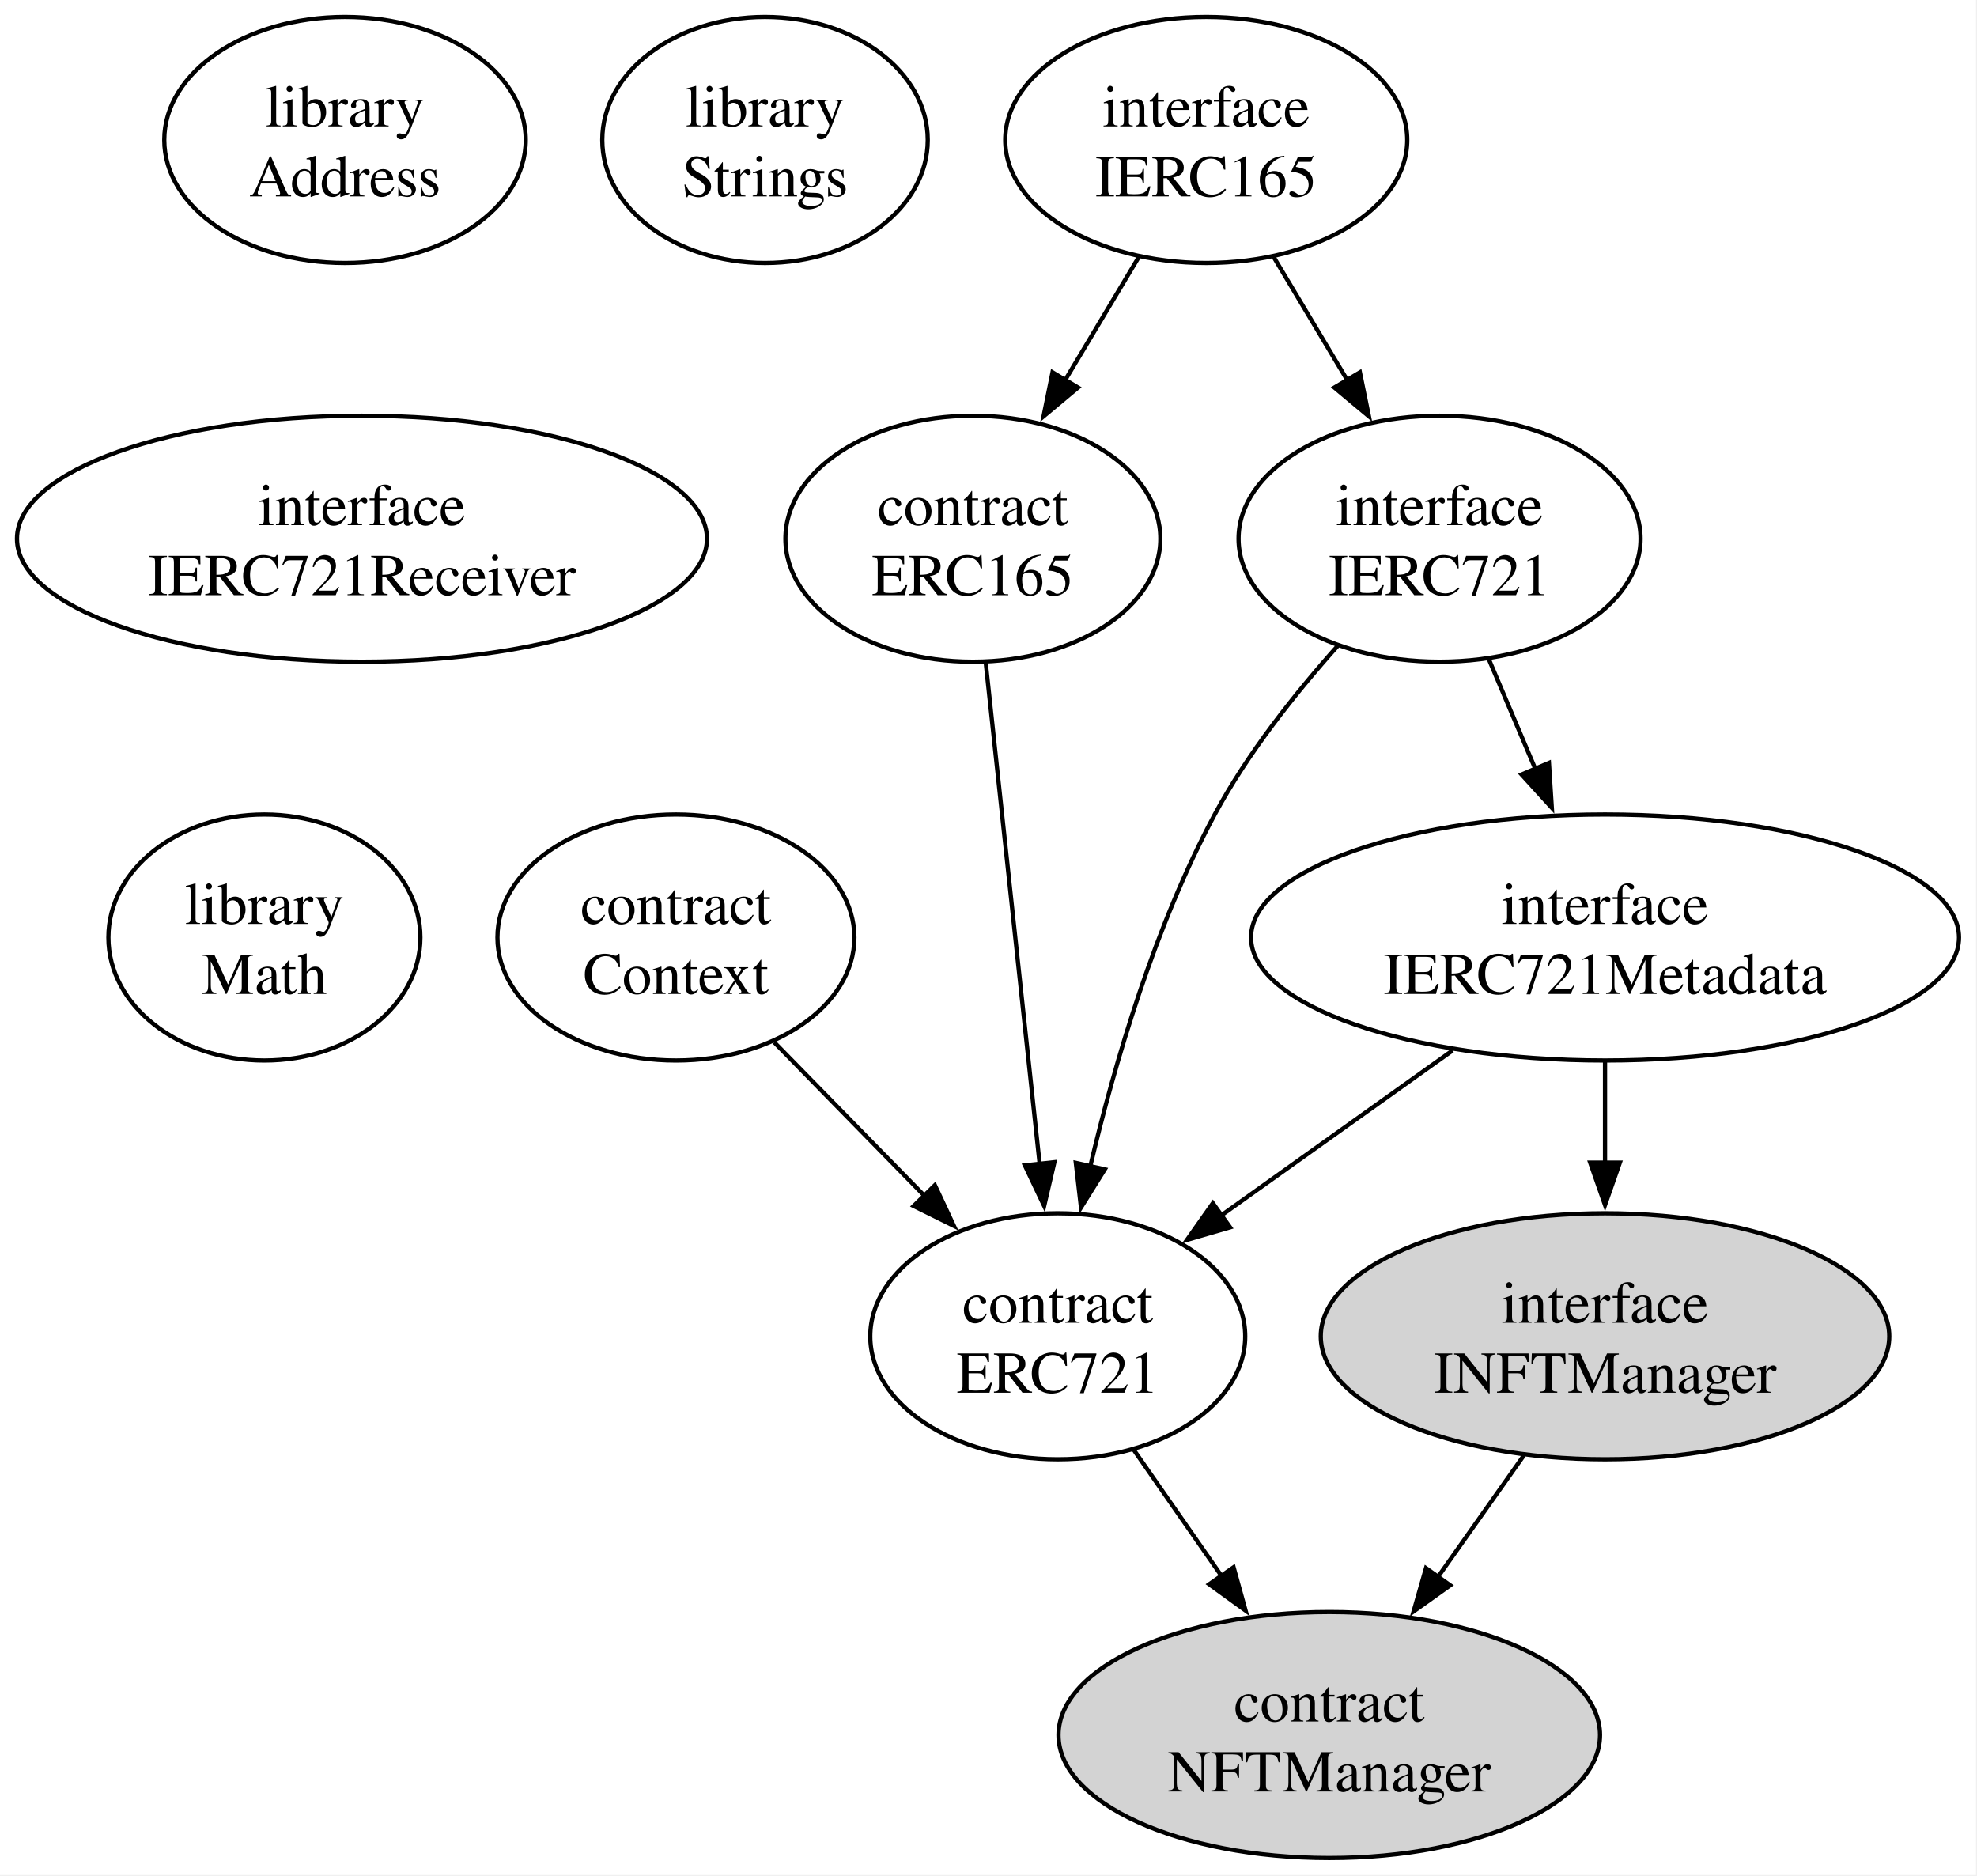
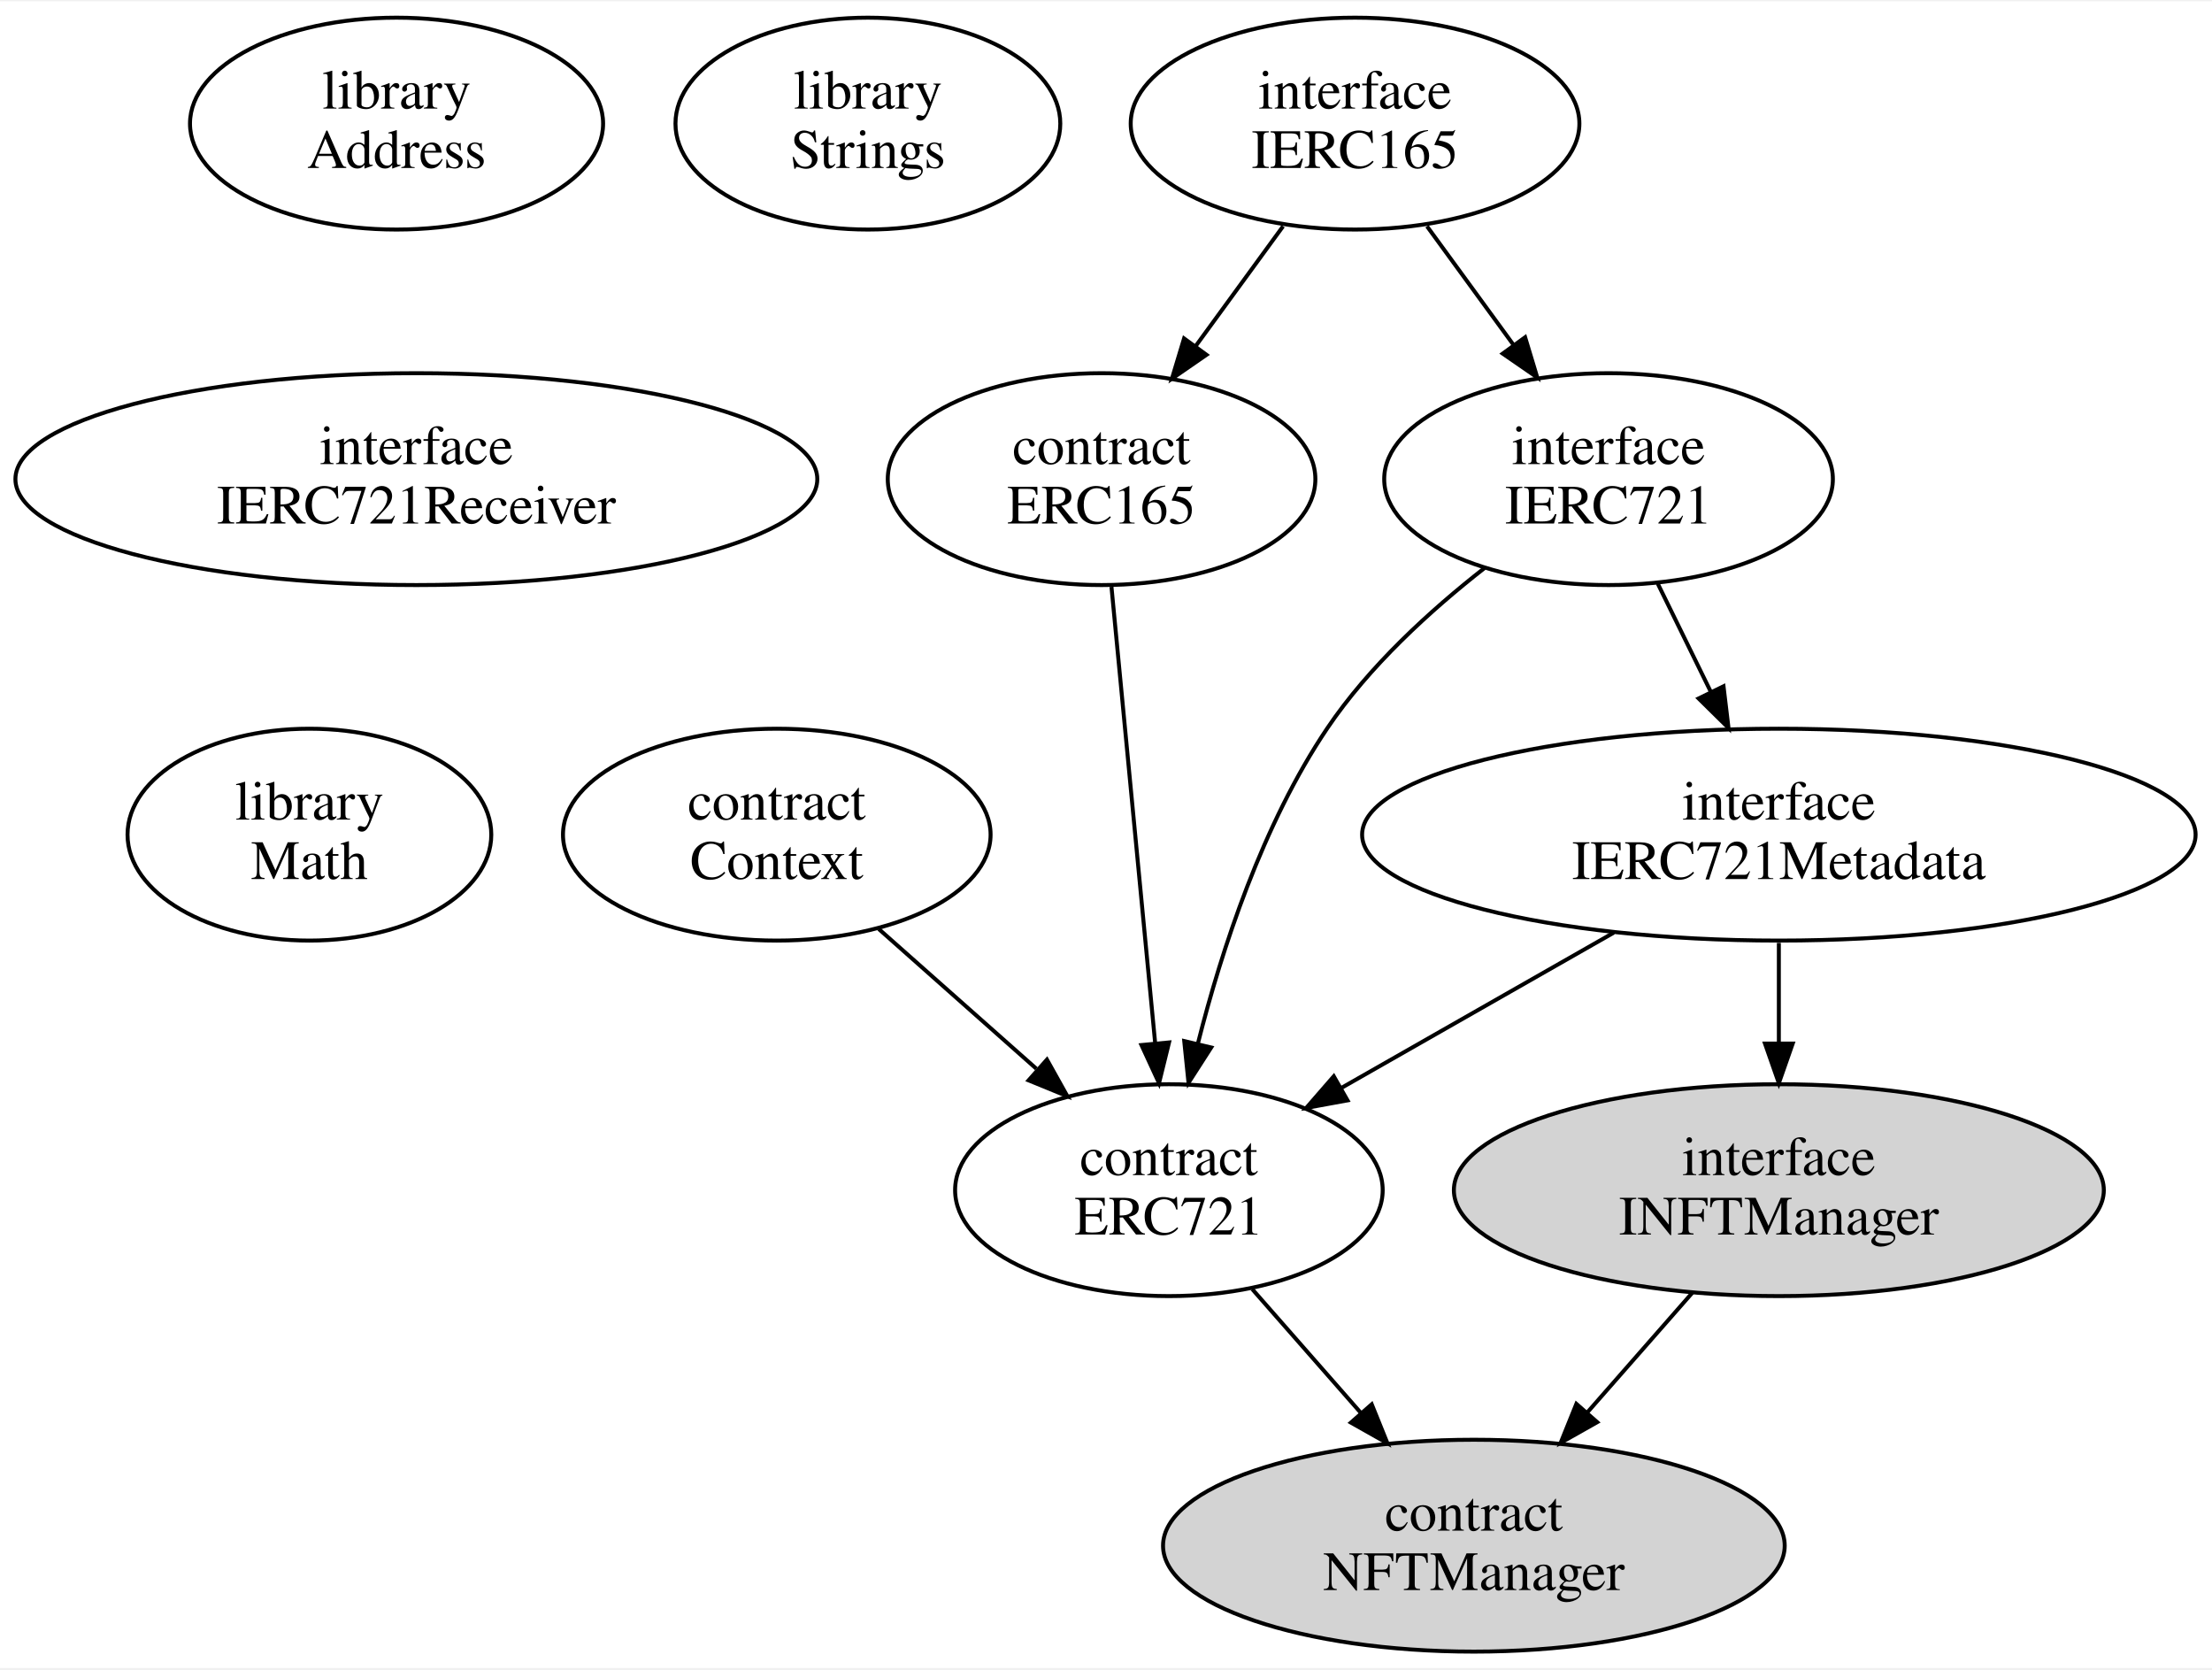
- <svg xmlns="http://www.w3.org/2000/svg" width="466pt" height="442pt" viewBox="0.00 0.00 466.00 442.00">
-   <g id="page0,1_graph0" class="graph" transform="scale(1 1) rotate(0) translate(4 437.91)">
-     <polygon fill="white" stroke="none" points="-4,4 -4,-437.91 461.76,-437.91 461.76,4 -4,4" />
+ <svg xmlns="http://www.w3.org/2000/svg" width="558pt" height="421pt" viewBox="0.00 0.00 558.48 420.70">
+   <g id="page0,1_graph0" class="graph" transform="scale(1 1) rotate(0) translate(4 416.7)">
+     <polygon fill="white" stroke="transparent" points="-4,4 -4,-416.7 554.48,-416.7 554.48,4 -4,4" />
    <g id="node1" class="node">
-       <ellipse fill="none" stroke="black" cx="77.32" cy="-404.92" rx="42.6" ry="28.99" />
-       <text xml:space="preserve" text-anchor="middle" x="77.32" y="-408.12" font-family="Times,serif" font-size="14.00">library</text>
-       <text xml:space="preserve" text-anchor="middle" x="77.32" y="-391.62" font-family="Times,serif" font-size="14.00">Address</text>
+       <ellipse fill="none" stroke="black" cx="96.12" cy="-385.83" rx="52.15" ry="26.74" />
+       <text text-anchor="middle" x="96.12" y="-389.63" font-family="Times,serif" font-size="14.00">library</text>
+       <text text-anchor="middle" x="96.12" y="-374.63" font-family="Times,serif" font-size="14.00">Address</text>
    </g>
    <g id="node2" class="node">
-       <ellipse fill="none" stroke="black" cx="176.32" cy="-404.92" rx="38.36" ry="28.99" />
-       <text xml:space="preserve" text-anchor="middle" x="176.32" y="-408.12" font-family="Times,serif" font-size="14.00">library</text>
-       <text xml:space="preserve" text-anchor="middle" x="176.32" y="-391.62" font-family="Times,serif" font-size="14.00">Strings</text>
+       <ellipse fill="none" stroke="black" cx="215.12" cy="-385.83" rx="48.58" ry="26.74" />
+       <text text-anchor="middle" x="215.12" y="-389.63" font-family="Times,serif" font-size="14.00">library</text>
+       <text text-anchor="middle" x="215.12" y="-374.63" font-family="Times,serif" font-size="14.00">Strings</text>
    </g>
    <g id="node3" class="node">
-       <ellipse fill="none" stroke="black" cx="58.32" cy="-216.96" rx="36.77" ry="28.99" />
-       <text xml:space="preserve" text-anchor="middle" x="58.32" y="-220.16" font-family="Times,serif" font-size="14.00">library</text>
-       <text xml:space="preserve" text-anchor="middle" x="58.32" y="-203.66" font-family="Times,serif" font-size="14.00">Math</text>
+       <ellipse fill="none" stroke="black" cx="74.12" cy="-206.35" rx="45.92" ry="26.74" />
+       <text text-anchor="middle" x="74.12" y="-210.15" font-family="Times,serif" font-size="14.00">library</text>
+       <text text-anchor="middle" x="74.12" y="-195.15" font-family="Times,serif" font-size="14.00">Math</text>
    </g>
    <g id="node4" class="node">
-       <ellipse fill="none" stroke="black" cx="81.32" cy="-310.94" rx="81.32" ry="28.99" />
-       <text xml:space="preserve" text-anchor="middle" x="81.32" y="-314.14" font-family="Times,serif" font-size="14.00">interface</text>
-       <text xml:space="preserve" text-anchor="middle" x="81.32" y="-297.64" font-family="Times,serif" font-size="14.00">IERC721Receiver</text>
+       <ellipse fill="none" stroke="black" cx="101.12" cy="-296.09" rx="101.23" ry="26.74" />
+       <text text-anchor="middle" x="101.12" y="-299.89" font-family="Times,serif" font-size="14.00">interface</text>
+       <text text-anchor="middle" x="101.12" y="-284.89" font-family="Times,serif" font-size="14.00">IERC721Receiver</text>
    </g>
    <g id="node5" class="node">
-       <ellipse fill="none" stroke="black" cx="335.32" cy="-310.94" rx="47.38" ry="28.99" />
-       <text xml:space="preserve" text-anchor="middle" x="335.32" y="-314.14" font-family="Times,serif" font-size="14.00">interface</text>
-       <text xml:space="preserve" text-anchor="middle" x="335.32" y="-297.64" font-family="Times,serif" font-size="14.00">IERC721</text>
+       <ellipse fill="none" stroke="black" cx="402.12" cy="-296.09" rx="56.64" ry="26.74" />
+       <text text-anchor="middle" x="402.12" y="-299.89" font-family="Times,serif" font-size="14.00">interface</text>
+       <text text-anchor="middle" x="402.12" y="-284.89" font-family="Times,serif" font-size="14.00">IERC721</text>
    </g>
    <g id="node7" class="node">
-       <ellipse fill="none" stroke="black" cx="245.32" cy="-122.97" rx="44.19" ry="28.99" />
-       <text xml:space="preserve" text-anchor="middle" x="245.32" y="-126.17" font-family="Times,serif" font-size="14.00">contract</text>
-       <text xml:space="preserve" text-anchor="middle" x="245.32" y="-109.67" font-family="Times,serif" font-size="14.00">ERC721</text>
+       <ellipse fill="none" stroke="black" cx="291.12" cy="-116.61" rx="53.98" ry="26.74" />
+       <text text-anchor="middle" x="291.12" y="-120.41" font-family="Times,serif" font-size="14.00">contract</text>
+       <text text-anchor="middle" x="291.12" y="-105.41" font-family="Times,serif" font-size="14.00">ERC721</text>
    </g>
    <g id="edge5" class="edge">
-       <path fill="none" stroke="black" d="M311.4,-285.79C301.26,-274.46 290.03,-260.31 282.32,-245.95 268.3,-219.87 258.83,-187.73 252.98,-162.99" />
-       <polygon fill="black" stroke="black" points="256.41,-162.31 250.8,-153.32 249.58,-163.84 256.41,-162.31" />
+       <path fill="none" stroke="black" d="M370.8,-273.64C357.03,-262.87 341.63,-248.81 331.12,-233.22 314.8,-209.03 304.47,-177.51 298.41,-153.5" />
+       <polygon fill="black" stroke="black" points="301.8,-152.62 296.07,-143.71 294.99,-154.25 301.8,-152.62" />
    </g>
    <g id="node9" class="node">
-       <ellipse fill="none" stroke="black" cx="374.32" cy="-216.96" rx="83.44" ry="28.99" />
-       <text xml:space="preserve" text-anchor="middle" x="374.32" y="-220.16" font-family="Times,serif" font-size="14.00">interface</text>
-       <text xml:space="preserve" text-anchor="middle" x="374.32" y="-203.66" font-family="Times,serif" font-size="14.00">IERC721Metadata</text>
+       <ellipse fill="none" stroke="black" cx="445.12" cy="-206.35" rx="105.22" ry="26.74" />
+       <text text-anchor="middle" x="445.12" y="-210.15" font-family="Times,serif" font-size="14.00">interface</text>
+       <text text-anchor="middle" x="445.12" y="-195.15" font-family="Times,serif" font-size="14.00">IERC721Metadata</text>
    </g>
    <g id="edge9" class="edge">
-       <path fill="none" stroke="black" d="M346.81,-282.84C350.29,-274.63 354.18,-265.44 357.92,-256.62" />
-       <polygon fill="black" stroke="black" points="361.1,-258.11 361.78,-247.53 354.65,-255.37 361.1,-258.11" />
+       <path fill="none" stroke="black" d="M414.55,-269.71C418.71,-261.22 423.43,-251.6 427.89,-242.5" />
+       <polygon fill="black" stroke="black" points="431.15,-243.8 432.41,-233.28 424.86,-240.72 431.15,-243.8" />
    </g>
    <g id="node6" class="node">
-       <ellipse fill="none" stroke="black" cx="280.32" cy="-404.92" rx="47.38" ry="28.99" />
-       <text xml:space="preserve" text-anchor="middle" x="280.32" y="-408.12" font-family="Times,serif" font-size="14.00">interface</text>
-       <text xml:space="preserve" text-anchor="middle" x="280.32" y="-391.62" font-family="Times,serif" font-size="14.00">IERC165</text>
+       <ellipse fill="none" stroke="black" cx="338.12" cy="-385.83" rx="56.64" ry="26.74" />
+       <text text-anchor="middle" x="338.12" y="-389.63" font-family="Times,serif" font-size="14.00">interface</text>
+       <text text-anchor="middle" x="338.12" y="-374.63" font-family="Times,serif" font-size="14.00">IERC165</text>
    </g>
    <g id="edge1" class="edge">
-       <path fill="none" stroke="black" d="M296.23,-377.32C301.64,-368.26 307.79,-357.97 313.58,-348.29" />
-       <polygon fill="black" stroke="black" points="316.54,-350.16 318.67,-339.78 310.53,-346.57 316.54,-350.16" />
+       <path fill="none" stroke="black" d="M356.28,-359.92C363.1,-350.58 370.95,-339.82 378.2,-329.87" />
+       <polygon fill="black" stroke="black" points="381.06,-331.9 384.12,-321.76 375.4,-327.77 381.06,-331.9" />
    </g>
    <g id="node10" class="node">
-       <ellipse fill="none" stroke="black" cx="225.32" cy="-310.94" rx="44.19" ry="28.99" />
-       <text xml:space="preserve" text-anchor="middle" x="225.32" y="-314.14" font-family="Times,serif" font-size="14.00">contract</text>
-       <text xml:space="preserve" text-anchor="middle" x="225.32" y="-297.64" font-family="Times,serif" font-size="14.00">ERC165</text>
+       <ellipse fill="none" stroke="black" cx="274.12" cy="-296.09" rx="53.98" ry="26.74" />
+       <text text-anchor="middle" x="274.12" y="-299.89" font-family="Times,serif" font-size="14.00">contract</text>
+       <text text-anchor="middle" x="274.12" y="-284.89" font-family="Times,serif" font-size="14.00">ERC165</text>
    </g>
    <g id="edge2" class="edge">
-       <path fill="none" stroke="black" d="M264.41,-377.32C258.99,-368.26 252.84,-357.97 247.05,-348.29" />
-       <polygon fill="black" stroke="black" points="250.1,-346.57 241.97,-339.78 244.09,-350.16 250.1,-346.57" />
+       <path fill="none" stroke="black" d="M319.95,-359.92C313.08,-350.5 305.15,-339.64 297.84,-329.62" />
+       <polygon fill="black" stroke="black" points="300.61,-327.47 291.89,-321.45 294.95,-331.6 300.61,-327.47" />
    </g>
    <g id="node12" class="node">
-       <ellipse fill="lightgrey" stroke="black" cx="309.32" cy="-28.99" rx="63.82" ry="28.99" />
-       <text xml:space="preserve" text-anchor="middle" x="309.32" y="-32.19" font-family="Times,serif" font-size="14.00">contract</text>
-       <text xml:space="preserve" text-anchor="middle" x="309.32" y="-15.69" font-family="Times,serif" font-size="14.00">NFTManager</text>
+       <ellipse fill="lightgrey" stroke="black" cx="368.12" cy="-26.87" rx="78.48" ry="26.74" />
+       <text text-anchor="middle" x="368.12" y="-30.67" font-family="Times,serif" font-size="14.00">contract</text>
+       <text text-anchor="middle" x="368.12" y="-15.67" font-family="Times,serif" font-size="14.00">NFTManager</text>
    </g>
    <g id="edge10" class="edge">
-       <path fill="none" stroke="black" d="M263.14,-96.35C269.59,-87.09 277,-76.44 283.97,-66.42" />
-       <polygon fill="black" stroke="black" points="286.77,-68.53 289.6,-58.32 281.02,-64.53 286.77,-68.53" />
+       <path fill="none" stroke="black" d="M312.16,-91.63C320.6,-82.01 330.47,-70.77 339.55,-60.43" />
+       <polygon fill="black" stroke="black" points="342.33,-62.56 346.3,-52.73 337.07,-57.94 342.33,-62.56" />
    </g>
    <g id="node8" class="node">
-       <ellipse fill="none" stroke="black" cx="155.32" cy="-216.96" rx="42.07" ry="28.99" />
-       <text xml:space="preserve" text-anchor="middle" x="155.32" y="-220.16" font-family="Times,serif" font-size="14.00">contract</text>
-       <text xml:space="preserve" text-anchor="middle" x="155.32" y="-203.66" font-family="Times,serif" font-size="14.00">Context</text>
+       <ellipse fill="none" stroke="black" cx="192.12" cy="-206.35" rx="53.98" ry="26.74" />
+       <text text-anchor="middle" x="192.12" y="-210.15" font-family="Times,serif" font-size="14.00">contract</text>
+       <text text-anchor="middle" x="192.12" y="-195.15" font-family="Times,serif" font-size="14.00">Context</text>
    </g>
    <g id="edge3" class="edge">
-       <path fill="none" stroke="black" d="M178.49,-192.27C189.33,-181.2 202.39,-167.85 214.08,-155.9" />
-       <polygon fill="black" stroke="black" points="216.36,-158.58 220.85,-148.98 211.35,-153.68 216.36,-158.58" />
+       <path fill="none" stroke="black" d="M217.87,-182.53C230.01,-171.76 244.66,-158.78 257.65,-147.27" />
+       <polygon fill="black" stroke="black" points="260.33,-149.57 265.49,-140.32 255.69,-144.33 260.33,-149.57" />
    </g>
    <g id="edge6" class="edge">
-       <path fill="none" stroke="black" d="M338.38,-190.33C321.4,-178.22 301.1,-163.75 283.81,-151.42" />
-       <polygon fill="black" stroke="black" points="285.95,-148.65 275.78,-145.69 281.89,-154.35 285.95,-148.65" />
+       <path fill="none" stroke="black" d="M403.44,-181.61C382.16,-169.48 356.29,-154.74 334.74,-142.46" />
+       <polygon fill="black" stroke="black" points="336.22,-139.28 325.8,-137.37 332.75,-145.36 336.22,-139.28" />
    </g>
    <g id="node11" class="node">
-       <ellipse fill="lightgrey" stroke="black" cx="374.32" cy="-122.97" rx="67" ry="28.99" />
-       <text xml:space="preserve" text-anchor="middle" x="374.32" y="-126.17" font-family="Times,serif" font-size="14.00">interface</text>
-       <text xml:space="preserve" text-anchor="middle" x="374.32" y="-109.67" font-family="Times,serif" font-size="14.00">INFTManager</text>
+       <ellipse fill="lightgrey" stroke="black" cx="445.12" cy="-116.61" rx="82.05" ry="26.74" />
+       <text text-anchor="middle" x="445.12" y="-120.41" font-family="Times,serif" font-size="14.00">interface</text>
+       <text text-anchor="middle" x="445.12" y="-105.41" font-family="Times,serif" font-size="14.00">INFTManager</text>
    </g>
    <g id="edge7" class="edge">
-       <path fill="none" stroke="black" d="M374.32,-187.61C374.32,-180.09 374.32,-171.83 374.32,-163.82" />
-       <polygon fill="black" stroke="black" points="377.82,-163.9 374.32,-153.9 370.82,-163.9 377.82,-163.9" />
+       <path fill="none" stroke="black" d="M445.12,-179.03C445.12,-171.06 445.12,-162.17 445.12,-153.68" />
+       <polygon fill="black" stroke="black" points="448.62,-153.61 445.12,-143.61 441.62,-153.61 448.62,-153.61" />
    </g>
    <g id="edge4" class="edge">
-       <path fill="none" stroke="black" d="M228.35,-281.7C231.74,-250.2 237.24,-199.03 241.06,-163.56" />
-       <polygon fill="black" stroke="black" points="244.53,-164 242.12,-153.68 237.57,-163.25 244.53,-164" />
+       <path fill="none" stroke="black" d="M276.62,-268.9C279.55,-238.41 284.39,-187.85 287.66,-153.66" />
+       <polygon fill="black" stroke="black" points="291.16,-153.9 288.63,-143.62 284.19,-153.24 291.16,-153.9" />
    </g>
    <g id="edge8" class="edge">
-       <path fill="none" stroke="black" d="M355.17,-94.87C348.82,-85.89 341.65,-75.75 334.9,-66.19" />
-       <polygon fill="black" stroke="black" points="337.83,-64.28 329.2,-58.13 332.12,-68.32 337.83,-64.28" />
+       <path fill="none" stroke="black" d="M423.26,-90.7C415.05,-81.35 405.59,-70.57 396.85,-60.61" />
+       <polygon fill="black" stroke="black" points="399.26,-58.05 390.03,-52.84 394,-62.67 399.26,-58.05" />
    </g>
  </g>
</svg>
